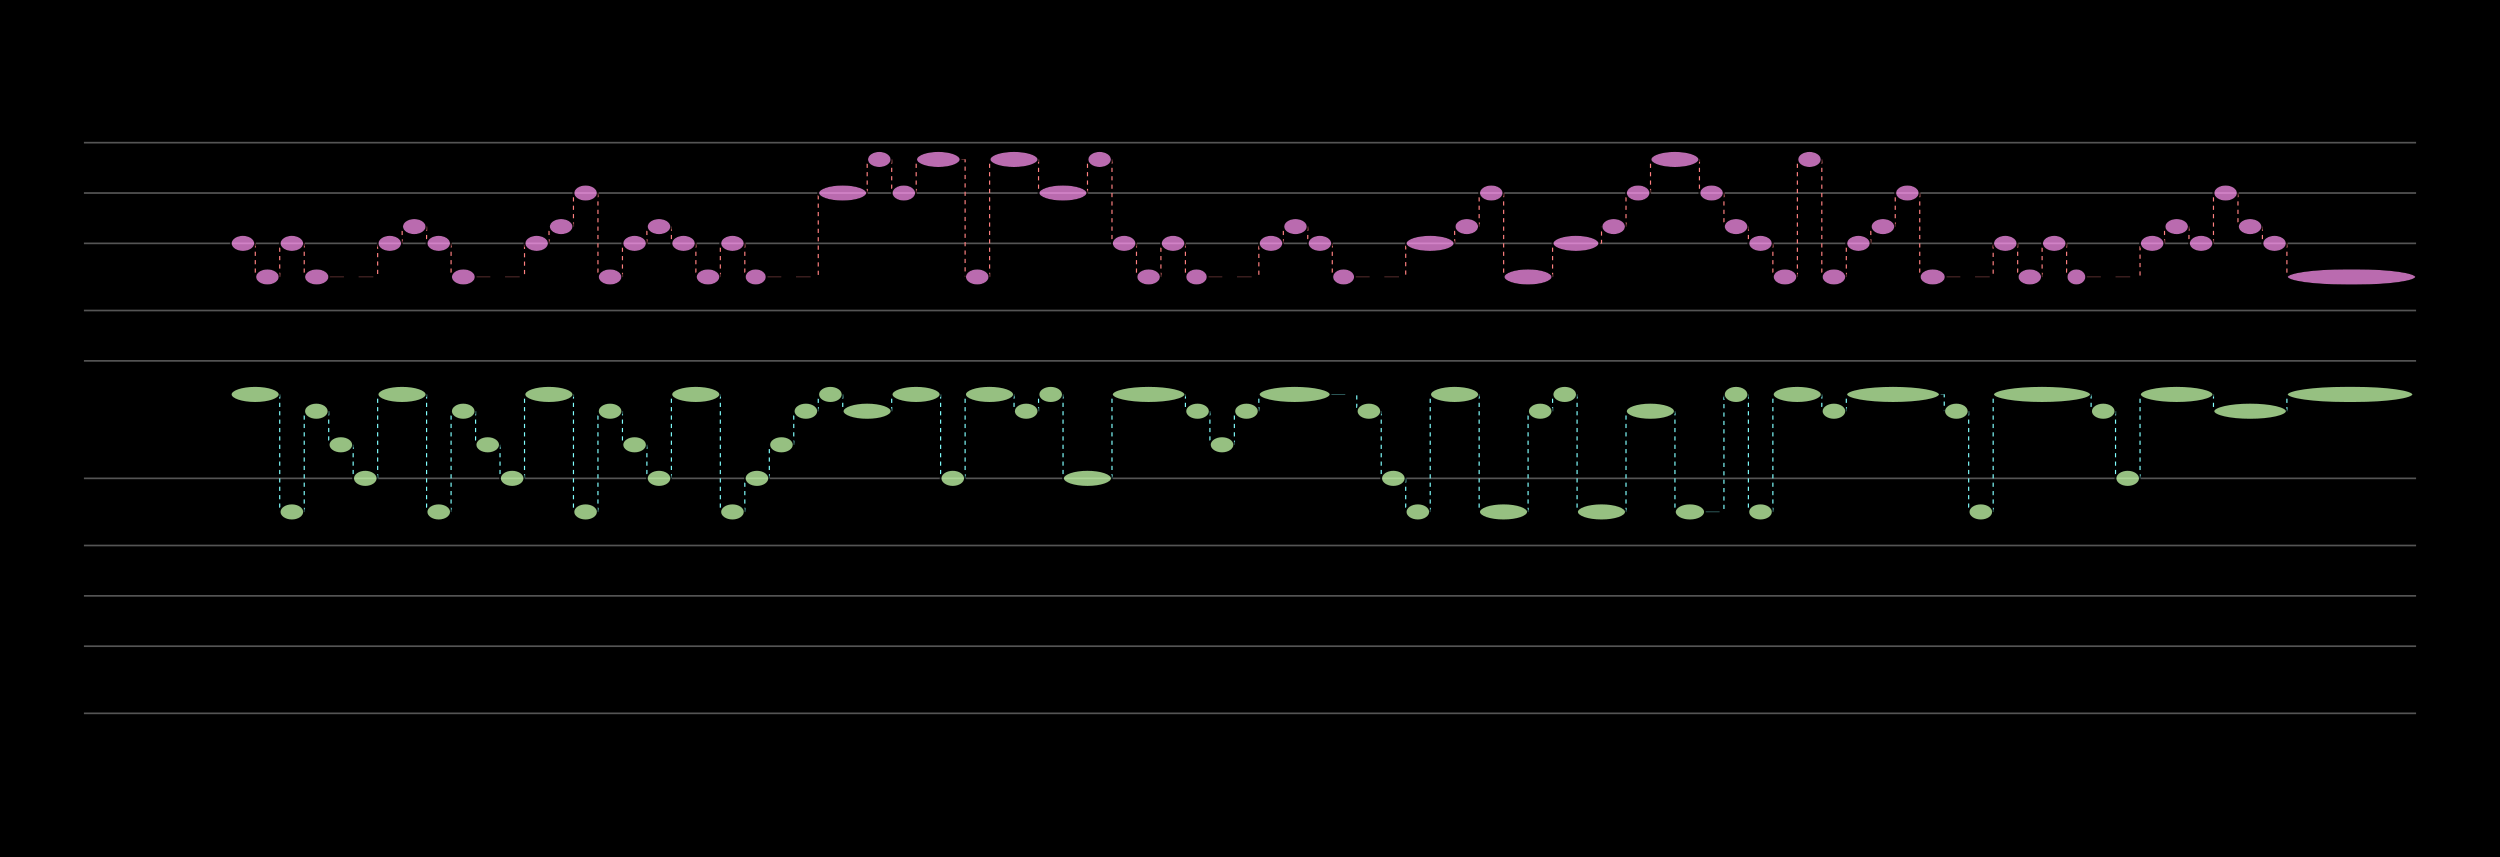
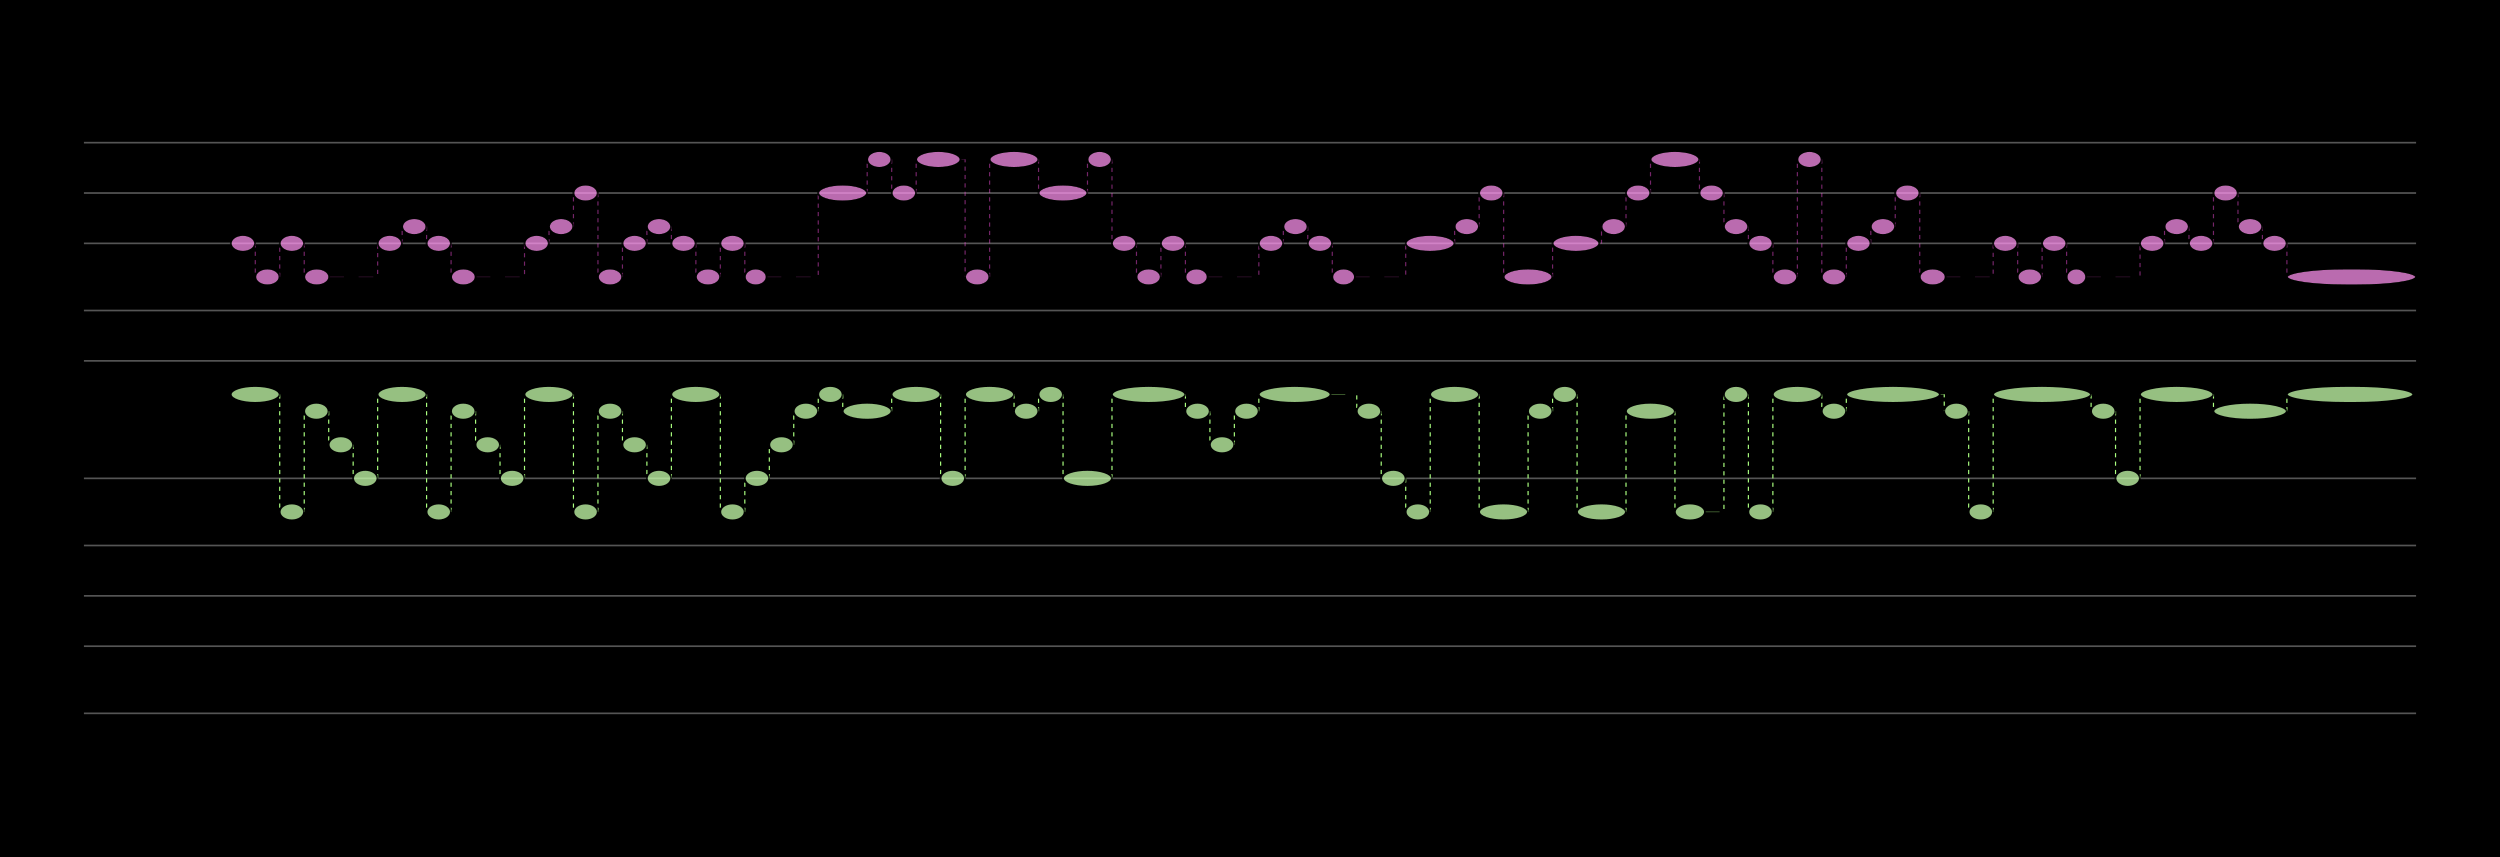
<svg xmlns="http://www.w3.org/2000/svg" version="1.1" viewPort="0 40 39.699 41" viewBox="-50 -50 1489.46 510" width="1489.46" height="510">
  <filter id="constantOpacity">
    <feComponentTransfer>
      <feFuncA type="table" tableValues="0 .5 .5" />
    </feComponentTransfer>
  </filter>
  <rect class="background" x="-500%" y="-500%" width="1000%" height="1000%" style="fill:black" />
  <g transform="scale(35, -10) translate(0, -81)">
    <g class="staff-lines" stroke-width="0.1" stroke="#555555">
      <path d="M0 64.5 L39.699 64.5" />
      <path d="M0 67.5 L39.699 67.5" />
      <path d="M0 71.5 L39.699 71.5" />
      <path d="M0 74.5 L39.699 74.5" />
      <path d="M0 77.5 L39.699 77.5" />
      <path d="M0 43.5 L39.699 43.5" />
      <path d="M0 47.5 L39.699 47.5" />
      <path d="M0 50.5 L39.699 50.5" />
      <path d="M0 53.5 L39.699 53.5" />
      <path d="M0 57.5 L39.699 57.5" />
    </g>
    <g style="stroke-width:1; stroke:black;">
-       <g class="note-lines track-2" fill="none" stroke="hsl(180, 100%, 75%)" stroke-dasharray="0.25" stroke-width="0.02">
+       <g class="note-lines track-2" fill="none" stroke="hsl(100, 100%, 75%)" stroke-dasharray="0.25" stroke-width="0.02">
        <path d=" M3.33 62.5 L3.333 62.5 L3.333 55.5" />
        <path d=" M3.747 55.5 L3.75 55.5 L3.75 61.5" />
        <path d=" M4.163 61.5 L4.167 61.5 L4.167 59.5" />
        <path d=" M4.58 59.5 L4.583 59.5 L4.583 57.5" />
        <path d=" M4.997 57.5 L5 57.5 L5 62.5" />
        <path d=" M5.83 62.5 L5.833 62.5 L5.833 55.5" />
        <path d=" M6.247 55.5 L6.25 55.5 L6.25 61.5" />
        <path d=" M6.663 61.5 L6.667 61.5 L6.667 59.5" />
        <path d=" M7.08 59.5 L7.083 59.5 L7.083 57.5" />
        <path d=" M7.497 57.5 L7.5 57.5 L7.5 62.5" />
        <path d=" M8.33 62.5 L8.333 62.5 L8.333 55.5" />
        <path d=" M8.747 55.5 L8.75 55.5 L8.75 61.5" />
        <path d=" M9.163 61.5 L9.167 61.5 L9.167 59.5" />
        <path d=" M9.58 59.5 L9.583 59.5 L9.583 57.5" />
        <path d=" M9.997 57.5 L10 57.5 L10 62.5" />
        <path d=" M10.83 62.5 L10.833 62.5 L10.833 55.5" />
        <path d=" M11.246 55.5 L11.25 55.5 L11.25 57.5" />
        <path d=" M11.663 57.5 L11.667 57.5 L11.667 59.5" />
        <path d=" M12.08 59.5 L12.083 59.5 L12.083 61.5" />
        <path d=" M12.496 61.5 L12.5 61.5 L12.5 62.5" />
        <path d=" M12.913 62.5 L12.917 62.5 L12.917 61.5" />
        <path d=" M13.746 61.5 L13.75 61.5 L13.75 62.5" />
        <path d=" M14.58 62.5 L14.583 62.5 L14.583 57.5" />
        <path d=" M14.996 57.5 L15 57.5 L15 62.5" />
        <path d=" M15.83 62.5 L15.833 62.5 L15.833 61.5" />
        <path d=" M16.247 61.5 L16.25 61.5 L16.25 62.5" />
        <path d=" M16.663 62.5 L16.667 62.5 L16.667 57.5" />
        <path d=" M17.497 57.5 L17.5 57.5 L17.5 62.5" />
        <path d=" M18.747 62.5 L18.75 62.5 L18.75 61.5" />
        <path d=" M19.163 61.5 L19.167 61.5 L19.167 59.5" />
        <path d=" M19.58 59.5 L19.583 59.5 L19.583 61.5" />
        <path d=" M19.997 61.5 L20 61.5 L20 62.5" />
        <path d=" M21.221 62.5 L21.667 62.5 L21.667 61.5" />
        <path d=" M22.08 61.5 L22.083 61.5 L22.083 57.5" />
        <path d=" M22.497 57.5 L22.5 57.5 L22.5 55.5" />
        <path d=" M22.913 55.5 L22.917 55.5 L22.917 62.5" />
        <path d=" M23.747 62.5 L23.75 62.5 L23.75 55.5" />
        <path d=" M24.58 55.5 L24.583 55.5 L24.583 61.5" />
        <path d=" M24.997 61.5 L25 61.5 L25 62.5" />
        <path d=" M25.413 62.5 L25.417 62.5 L25.417 55.5" />
        <path d=" M26.247 55.5 L26.25 55.5 L26.25 61.5" />
        <path d=" M27.08 61.5 L27.083 61.5 L27.083 55.5" />
        <path d=" M27.593 55.5 L27.917 55.5 L27.917 62.5" />
        <path d=" M28.33 62.5 L28.333 62.5 L28.333 55.5" />
        <path d=" M28.747 55.5 L28.75 55.5 L28.75 62.5" />
        <path d=" M29.58 62.5 L29.583 62.5 L29.583 61.5" />
        <path d=" M29.997 61.5 L30 61.5 L30 62.5" />
        <path d=" M31.591 62.5 L31.667 62.5 L31.667 61.5" />
        <path d=" M32.08 61.5 L32.083 61.5 L32.083 55.5" />
        <path d=" M32.496 55.5 L32.5 55.5 L32.5 62.5" />
        <path d=" M34.163 62.5 L34.167 62.5 L34.167 61.5" />
        <path d=" M34.58 61.5 L34.583 61.5 L34.583 57.5" />
        <path d=" M34.996 57.5 L35 57.5 L35 62.5" />
        <path d=" M36.246 62.5 L36.25 62.5 L36.25 61.5" />
        <path d=" M37.496 61.5 L37.5 61.5 L37.5 62.5" />
      </g>
-       <g class="note-lines track-1" fill="none" stroke="hsl(0, 100%, 75%)" stroke-dasharray="0.25" stroke-width="0.02">
+       <g class="note-lines track-1" fill="none" stroke="hsla(309, 100%, 66%, 0.46)" stroke-dasharray="0.25" stroke-width="0.02">
        <path d=" M2.913 71.5 L2.917 71.5 L2.917 69.5" />
        <path d=" M3.33 69.5 L3.333 69.5 L3.333 71.5" />
        <path d=" M3.747 71.5 L3.75 71.5 L3.75 69.5" />
        <path d=" M4.176 69.5 L5 69.5 L5 71.5" />
        <path d=" M5.413 71.5 L5.417 71.5 L5.417 72.5" />
        <path d=" M5.83 72.5 L5.833 72.5 L5.833 71.5" />
        <path d=" M6.247 71.5 L6.25 71.5 L6.25 69.5" />
        <path d=" M6.668 69.5 L7.5 69.5 L7.5 71.5" />
        <path d=" M7.913 71.5 L7.917 71.5 L7.917 72.5" />
        <path d=" M8.33 72.5 L8.333 72.5 L8.333 74.5" />
        <path d=" M8.747 74.5 L8.75 74.5 L8.75 69.5" />
        <path d=" M9.163 69.5 L9.167 69.5 L9.167 71.5" />
        <path d=" M9.58 71.5 L9.583 71.5 L9.583 72.5" />
        <path d=" M9.997 72.5 L10 72.5 L10 71.5" />
        <path d=" M10.413 71.5 L10.417 71.5 L10.417 69.5" />
        <path d=" M10.83 69.5 L10.833 69.5 L10.833 71.5" />
        <path d=" M11.246 71.5 L11.25 71.5 L11.25 69.5" />
        <path d=" M11.621 69.5 L12.5 69.5 L12.5 74.5" />
        <path d=" M13.33 74.5 L13.333 74.5 L13.333 76.5" />
        <path d=" M13.746 76.5 L13.75 76.5 L13.75 74.5" />
        <path d=" M14.163 74.5 L14.167 74.5 L14.167 76.5" />
        <path d=" M14.922 76.5 L15 76.5 L15 69.5" />
        <path d=" M15.413 69.5 L15.417 69.5 L15.417 76.5" />
        <path d=" M16.247 76.5 L16.25 76.5 L16.25 74.5" />
        <path d=" M17.08 74.5 L17.083 74.5 L17.083 76.5" />
        <path d=" M17.497 76.5 L17.5 76.5 L17.5 71.5" />
        <path d=" M17.913 71.5 L17.917 71.5 L17.917 69.5" />
        <path d=" M18.33 69.5 L18.333 69.5 L18.333 71.5" />
        <path d=" M18.747 71.5 L18.75 71.5 L18.75 69.5" />
        <path d=" M19.128 69.5 L20 69.5 L20 71.5" />
        <path d=" M20.413 71.5 L20.417 71.5 L20.417 72.5" />
        <path d=" M20.83 72.5 L20.833 72.5 L20.833 71.5" />
        <path d=" M21.247 71.5 L21.25 71.5 L21.25 69.5" />
        <path d=" M21.636 69.5 L22.5 69.5 L22.5 71.5" />
        <path d=" M23.33 71.5 L23.333 71.5 L23.333 72.5" />
        <path d=" M23.747 72.5 L23.75 72.5 L23.75 74.5" />
        <path d=" M24.163 74.5 L24.167 74.5 L24.167 69.5" />
        <path d=" M24.997 69.5 L25 69.5 L25 71.5" />
        <path d=" M25.795 71.5 L25.833 71.5 L25.833 72.5" />
        <path d=" M26.247 72.5 L26.25 72.5 L26.25 74.5" />
        <path d=" M26.663 74.5 L26.667 74.5 L26.667 76.5" />
        <path d=" M27.497 76.5 L27.5 76.5 L27.5 74.5" />
        <path d=" M27.913 74.5 L27.917 74.5 L27.917 72.5" />
        <path d=" M28.33 72.5 L28.333 72.5 L28.333 71.5" />
        <path d=" M28.747 71.5 L28.75 71.5 L28.75 69.5" />
        <path d=" M29.163 69.5 L29.167 69.5 L29.167 76.5" />
        <path d=" M29.58 76.5 L29.583 76.5 L29.583 69.5" />
        <path d=" M29.997 69.5 L30 69.5 L30 71.5" />
        <path d=" M30.413 71.5 L30.417 71.5 L30.417 72.5" />
        <path d=" M30.83 72.5 L30.833 72.5 L30.833 74.5" />
        <path d=" M31.247 74.5 L31.25 74.5 L31.25 69.5" />
        <path d=" M31.691 69.5 L32.5 69.5 L32.5 71.5" />
        <path d=" M32.913 71.5 L32.917 71.5 L32.917 69.5" />
        <path d=" M33.33 69.5 L33.333 69.5 L33.333 71.5" />
        <path d=" M33.746 71.5 L33.75 71.5 L33.75 69.5" />
        <path d=" M34.083 69.5 L35 69.5 L35 71.5" />
        <path d=" M35.413 71.5 L35.417 71.5 L35.417 72.5" />
        <path d=" M35.83 72.5 L35.833 72.5 L35.833 71.5" />
        <path d=" M36.246 71.5 L36.25 71.5 L36.25 74.5" />
        <path d=" M36.663 74.5 L36.667 74.5 L36.667 72.5" />
        <path d=" M37.08 72.5 L37.083 72.5 L37.083 71.5" />
        <path d=" M37.496 71.5 L37.5 71.5 L37.5 69.5" />
      </g>
      <g opacity="0.5" class="note-backdrops track-2" style="fill:white;">
        <rect vector-effect="non-scaling-stroke" class="note key-62 ont-2d500 offt-3d330 maxima" rx="1" ry="1" x="2.5" y="62" width="0.83" height="1" />
        <rect vector-effect="non-scaling-stroke" class="note key-55 ont-3d333 offt-3d747 minima" rx="1" ry="1" x="3.333" y="55" width="0.413" height="1" />
        <rect vector-effect="non-scaling-stroke" class="note key-61 ont-3d750 offt-4d163" rx="1" ry="1" x="3.75" y="61" width="0.413" height="1" />
        <rect vector-effect="non-scaling-stroke" class="note key-59 ont-4d167 offt-4d580" rx="1" ry="1" x="4.167" y="59" width="0.413" height="1" />
        <rect vector-effect="non-scaling-stroke" class="note key-57 ont-4d583 offt-4d997" rx="1" ry="1" x="4.583" y="57" width="0.413" height="1" />
        <rect vector-effect="non-scaling-stroke" class="note key-62 ont-5d000 offt-5d830 maxima" rx="1" ry="1" x="5" y="62" width="0.83" height="1" />
        <rect vector-effect="non-scaling-stroke" class="note key-55 ont-5d833 offt-6d247 minima" rx="1" ry="1" x="5.833" y="55" width="0.413" height="1" />
        <rect vector-effect="non-scaling-stroke" class="note key-61 ont-6d250 offt-6d663" rx="1" ry="1" x="6.25" y="61" width="0.413" height="1" />
        <rect vector-effect="non-scaling-stroke" class="note key-59 ont-6d667 offt-7d080" rx="1" ry="1" x="6.667" y="59" width="0.413" height="1" />
        <rect vector-effect="non-scaling-stroke" class="note key-57 ont-7d083 offt-7d497" rx="1" ry="1" x="7.083" y="57" width="0.413" height="1" />
        <rect vector-effect="non-scaling-stroke" class="note key-62 ont-7d500 offt-8d330 maxima" rx="1" ry="1" x="7.5" y="62" width="0.83" height="1" />
        <rect vector-effect="non-scaling-stroke" class="note key-55 ont-8d333 offt-8d747 minima" rx="1" ry="1" x="8.333" y="55" width="0.413" height="1" />
        <rect vector-effect="non-scaling-stroke" class="note key-61 ont-8d750 offt-9d163" rx="1" ry="1" x="8.75" y="61" width="0.413" height="1" />
        <rect vector-effect="non-scaling-stroke" class="note key-59 ont-9d167 offt-9d580" rx="1" ry="1" x="9.167" y="59" width="0.413" height="1" />
        <rect vector-effect="non-scaling-stroke" class="note key-57 ont-9d583 offt-9d997" rx="1" ry="1" x="9.583" y="57" width="0.413" height="1" />
        <rect vector-effect="non-scaling-stroke" class="note key-62 ont-10d000 offt-10d830 maxima" rx="1" ry="1" x="10" y="62" width="0.83" height="1" />
        <rect vector-effect="non-scaling-stroke" class="note key-55 ont-10d833 offt-11d247 minima" rx="1" ry="1" x="10.833" y="55" width="0.413" height="1" />
        <rect vector-effect="non-scaling-stroke" class="note key-57 ont-11d250 offt-11d663" rx="1" ry="1" x="11.25" y="57" width="0.413" height="1" />
        <rect vector-effect="non-scaling-stroke" class="note key-59 ont-11d667 offt-12d080" rx="1" ry="1" x="11.667" y="59" width="0.413" height="1" />
        <rect vector-effect="non-scaling-stroke" class="note key-61 ont-12d083 offt-12d497" rx="1" ry="1" x="12.083" y="61" width="0.413" height="1" />
        <rect vector-effect="non-scaling-stroke" class="note key-62 ont-12d500 offt-12d913 maxima" rx="1" ry="1" x="12.5" y="62" width="0.413" height="1" />
        <rect vector-effect="non-scaling-stroke" class="note key-61 ont-12d917 offt-13d747" rx="1" ry="1" x="12.917" y="61" width="0.83" height="1" />
        <rect vector-effect="non-scaling-stroke" class="note key-62 ont-13d750 offt-14d580 maxima" rx="1" ry="1" x="13.75" y="62" width="0.83" height="1" />
        <rect vector-effect="non-scaling-stroke" class="note key-57 ont-14d583 offt-14d997" rx="1" ry="1" x="14.583" y="57" width="0.413" height="1" />
        <rect vector-effect="non-scaling-stroke" class="note key-62 ont-15d000 offt-15d830 maxima" rx="1" ry="1" x="15" y="62" width="0.83" height="1" />
        <rect vector-effect="non-scaling-stroke" class="note key-61 ont-15d833 offt-16d247" rx="1" ry="1" x="15.833" y="61" width="0.413" height="1" />
        <rect vector-effect="non-scaling-stroke" class="note key-62 ont-16d250 offt-16d663 maxima" rx="1" ry="1" x="16.25" y="62" width="0.413" height="1" />
        <rect vector-effect="non-scaling-stroke" class="note key-57 ont-16d667 offt-17d496" rx="1" ry="1" x="16.667" y="57" width="0.83" height="1" />
        <rect vector-effect="non-scaling-stroke" class="note key-62 ont-17d500 offt-18d746 maxima" rx="1" ry="1" x="17.5" y="62" width="1.247" height="1" />
        <rect vector-effect="non-scaling-stroke" class="note key-61 ont-18d750 offt-19d163" rx="1" ry="1" x="18.75" y="61" width="0.413" height="1" />
        <rect vector-effect="non-scaling-stroke" class="note key-59 ont-19d167 offt-19d580" rx="1" ry="1" x="19.167" y="59" width="0.413" height="1" />
        <rect vector-effect="non-scaling-stroke" class="note key-61 ont-19d583 offt-19d996" rx="1" ry="1" x="19.583" y="61" width="0.413" height="1" />
        <rect vector-effect="non-scaling-stroke" class="note key-62 ont-20d000 offt-21d220 maxima" rx="1" ry="1" x="20" y="62" width="1.22" height="1" />
        <rect vector-effect="non-scaling-stroke" class="note key-61 ont-21d667 offt-22d080" rx="1" ry="1" x="21.667" y="61" width="0.413" height="1" />
        <rect vector-effect="non-scaling-stroke" class="note key-57 ont-22d083 offt-22d496" rx="1" ry="1" x="22.083" y="57" width="0.413" height="1" />
        <rect vector-effect="non-scaling-stroke" class="note key-55 ont-22d500 offt-22d913 minima" rx="1" ry="1" x="22.5" y="55" width="0.413" height="1" />
        <rect vector-effect="non-scaling-stroke" class="note key-62 ont-22d917 offt-23d746 maxima" rx="1" ry="1" x="22.917" y="62" width="0.83" height="1" />
        <rect vector-effect="non-scaling-stroke" class="note key-55 ont-23d750 offt-24d580 minima" rx="1" ry="1" x="23.75" y="55" width="0.83" height="1" />
        <rect vector-effect="non-scaling-stroke" class="note key-61 ont-24d583 offt-24d996" rx="1" ry="1" x="24.583" y="61" width="0.413" height="1" />
        <rect vector-effect="non-scaling-stroke" class="note key-62 ont-25d000 offt-25d413 maxima" rx="1" ry="1" x="25" y="62" width="0.413" height="1" />
        <rect vector-effect="non-scaling-stroke" class="note key-55 ont-25d417 offt-26d246 minima" rx="1" ry="1" x="25.417" y="55" width="0.83" height="1" />
        <rect vector-effect="non-scaling-stroke" class="note key-61 ont-26d250 offt-27d080" rx="1" ry="1" x="26.25" y="61" width="0.83" height="1" />
        <rect vector-effect="non-scaling-stroke" class="note key-55 ont-27d083 offt-27d593 minima" rx="1" ry="1" x="27.083" y="55" width="0.51" height="1" />
        <rect vector-effect="non-scaling-stroke" class="note key-62 ont-27d917 offt-28d330 maxima" rx="1" ry="1" x="27.917" y="62" width="0.413" height="1" />
        <rect vector-effect="non-scaling-stroke" class="note key-55 ont-28d333 offt-28d746 minima" rx="1" ry="1" x="28.333" y="55" width="0.413" height="1" />
        <rect vector-effect="non-scaling-stroke" class="note key-62 ont-28d750 offt-29d580 maxima" rx="1" ry="1" x="28.75" y="62" width="0.83" height="1" />
        <rect vector-effect="non-scaling-stroke" class="note key-61 ont-29d583 offt-29d996" rx="1" ry="1" x="29.583" y="61" width="0.413" height="1" />
        <rect vector-effect="non-scaling-stroke" class="note key-62 ont-30d000 offt-31d591 maxima" rx="1" ry="1" x="30" y="62" width="1.591" height="1" />
        <rect vector-effect="non-scaling-stroke" class="note key-61 ont-31d667 offt-32d080" rx="1" ry="1" x="31.667" y="61" width="0.413" height="1" />
        <rect vector-effect="non-scaling-stroke" class="note key-55 ont-32d083 offt-32d496 minima" rx="1" ry="1" x="32.083" y="55" width="0.413" height="1" />
        <rect vector-effect="non-scaling-stroke" class="note key-62 ont-32d500 offt-34d163 maxima" rx="1" ry="1" x="32.5" y="62" width="1.663" height="1" />
        <rect vector-effect="non-scaling-stroke" class="note key-61 ont-34d167 offt-34d580" rx="1" ry="1" x="34.167" y="61" width="0.413" height="1" />
        <rect vector-effect="non-scaling-stroke" class="note key-57 ont-34d583 offt-34d996" rx="1" ry="1" x="34.583" y="57" width="0.413" height="1" />
        <rect vector-effect="non-scaling-stroke" class="note key-62 ont-35d000 offt-36d246 maxima" rx="1" ry="1" x="35" y="62" width="1.247" height="1" />
        <rect vector-effect="non-scaling-stroke" class="note key-61 ont-36d250 offt-37d496" rx="1" ry="1" x="36.25" y="61" width="1.247" height="1" />
        <rect vector-effect="non-scaling-stroke" class="note key-62 ont-37d500 offt-39d650 maxima" rx="1" ry="1" x="37.5" y="62" width="2.15" height="1" />
      </g>
      <g opacity="0.5" class="note-backdrops track-1" style="fill:white;">
        <rect vector-effect="non-scaling-stroke" class="note key-71 ont-2d500 offt-2d913" rx="1" ry="1" x="2.5" y="71" width="0.413" height="1" />
        <rect vector-effect="non-scaling-stroke" class="note key-69 ont-2d917 offt-3d330 minima" rx="1" ry="1" x="2.917" y="69" width="0.413" height="1" />
        <rect vector-effect="non-scaling-stroke" class="note key-71 ont-3d333 offt-3d747" rx="1" ry="1" x="3.333" y="71" width="0.413" height="1" />
        <rect vector-effect="non-scaling-stroke" class="note key-69 ont-3d750 offt-4d176 minima" rx="1" ry="1" x="3.75" y="69" width="0.426" height="1" />
        <rect vector-effect="non-scaling-stroke" class="note key-71 ont-5d000 offt-5d413" rx="1" ry="1" x="5" y="71" width="0.413" height="1" />
        <rect vector-effect="non-scaling-stroke" class="note key-72 ont-5d417 offt-5d830" rx="1" ry="1" x="5.417" y="72" width="0.413" height="1" />
        <rect vector-effect="non-scaling-stroke" class="note key-71 ont-5d833 offt-6d247" rx="1" ry="1" x="5.833" y="71" width="0.413" height="1" />
        <rect vector-effect="non-scaling-stroke" class="note key-69 ont-6d250 offt-6d668 minima" rx="1" ry="1" x="6.25" y="69" width="0.418" height="1" />
        <rect vector-effect="non-scaling-stroke" class="note key-71 ont-7d500 offt-7d913" rx="1" ry="1" x="7.5" y="71" width="0.413" height="1" />
        <rect vector-effect="non-scaling-stroke" class="note key-72 ont-7d917 offt-8d330" rx="1" ry="1" x="7.917" y="72" width="0.413" height="1" />
        <rect vector-effect="non-scaling-stroke" class="note key-74 ont-8d333 offt-8d747" rx="1" ry="1" x="8.333" y="74" width="0.413" height="1" />
        <rect vector-effect="non-scaling-stroke" class="note key-69 ont-8d750 offt-9d163 minima" rx="1" ry="1" x="8.75" y="69" width="0.413" height="1" />
        <rect vector-effect="non-scaling-stroke" class="note key-71 ont-9d167 offt-9d580" rx="1" ry="1" x="9.167" y="71" width="0.413" height="1" />
        <rect vector-effect="non-scaling-stroke" class="note key-72 ont-9d583 offt-9d997" rx="1" ry="1" x="9.583" y="72" width="0.413" height="1" />
        <rect vector-effect="non-scaling-stroke" class="note key-71 ont-10d000 offt-10d413" rx="1" ry="1" x="10" y="71" width="0.413" height="1" />
        <rect vector-effect="non-scaling-stroke" class="note key-69 ont-10d417 offt-10d830 minima" rx="1" ry="1" x="10.417" y="69" width="0.413" height="1" />
        <rect vector-effect="non-scaling-stroke" class="note key-71 ont-10d833 offt-11d247" rx="1" ry="1" x="10.833" y="71" width="0.413" height="1" />
        <rect vector-effect="non-scaling-stroke" class="note key-69 ont-11d250 offt-11d621 minima" rx="1" ry="1" x="11.25" y="69" width="0.371" height="1" />
        <rect vector-effect="non-scaling-stroke" class="note key-74 ont-12d500 offt-13d330" rx="1" ry="1" x="12.5" y="74" width="0.83" height="1" />
        <rect vector-effect="non-scaling-stroke" class="note key-76 ont-13d333 offt-13d747 maxima" rx="1" ry="1" x="13.333" y="76" width="0.413" height="1" />
        <rect vector-effect="non-scaling-stroke" class="note key-74 ont-13d750 offt-14d163" rx="1" ry="1" x="13.75" y="74" width="0.413" height="1" />
        <rect vector-effect="non-scaling-stroke" class="note key-76 ont-14d167 offt-14d922 maxima" rx="1" ry="1" x="14.167" y="76" width="0.755" height="1" />
        <rect vector-effect="non-scaling-stroke" class="note key-69 ont-15d000 offt-15d413 minima" rx="1" ry="1" x="15" y="69" width="0.413" height="1" />
        <rect vector-effect="non-scaling-stroke" class="note key-76 ont-15d417 offt-16d247 maxima" rx="1" ry="1" x="15.417" y="76" width="0.83" height="1" />
        <rect vector-effect="non-scaling-stroke" class="note key-74 ont-16d250 offt-17d080" rx="1" ry="1" x="16.25" y="74" width="0.83" height="1" />
        <rect vector-effect="non-scaling-stroke" class="note key-76 ont-17d083 offt-17d496 maxima" rx="1" ry="1" x="17.083" y="76" width="0.413" height="1" />
        <rect vector-effect="non-scaling-stroke" class="note key-71 ont-17d500 offt-17d913" rx="1" ry="1" x="17.5" y="71" width="0.413" height="1" />
        <rect vector-effect="non-scaling-stroke" class="note key-69 ont-17d917 offt-18d330 minima" rx="1" ry="1" x="17.917" y="69" width="0.413" height="1" />
        <rect vector-effect="non-scaling-stroke" class="note key-71 ont-18d333 offt-18d746" rx="1" ry="1" x="18.333" y="71" width="0.413" height="1" />
        <rect vector-effect="non-scaling-stroke" class="note key-69 ont-18d750 offt-19d128 minima" rx="1" ry="1" x="18.75" y="69" width="0.378" height="1" />
        <rect vector-effect="non-scaling-stroke" class="note key-71 ont-20d000 offt-20d413" rx="1" ry="1" x="20" y="71" width="0.413" height="1" />
        <rect vector-effect="non-scaling-stroke" class="note key-72 ont-20d417 offt-20d830" rx="1" ry="1" x="20.417" y="72" width="0.413" height="1" />
        <rect vector-effect="non-scaling-stroke" class="note key-71 ont-20d833 offt-21d246" rx="1" ry="1" x="20.833" y="71" width="0.413" height="1" />
        <rect vector-effect="non-scaling-stroke" class="note key-69 ont-21d250 offt-21d636 minima" rx="1" ry="1" x="21.25" y="69" width="0.386" height="1" />
        <rect vector-effect="non-scaling-stroke" class="note key-71 ont-22d500 offt-23d330" rx="1" ry="1" x="22.5" y="71" width="0.83" height="1" />
        <rect vector-effect="non-scaling-stroke" class="note key-72 ont-23d333 offt-23d746" rx="1" ry="1" x="23.333" y="72" width="0.413" height="1" />
        <rect vector-effect="non-scaling-stroke" class="note key-74 ont-23d750 offt-24d163" rx="1" ry="1" x="23.75" y="74" width="0.413" height="1" />
        <rect vector-effect="non-scaling-stroke" class="note key-69 ont-24d167 offt-24d996 minima" rx="1" ry="1" x="24.167" y="69" width="0.83" height="1" />
        <rect vector-effect="non-scaling-stroke" class="note key-71 ont-25d000 offt-25d795" rx="1" ry="1" x="25" y="71" width="0.795" height="1" />
        <rect vector-effect="non-scaling-stroke" class="note key-72 ont-25d833 offt-26d246" rx="1" ry="1" x="25.833" y="72" width="0.413" height="1" />
        <rect vector-effect="non-scaling-stroke" class="note key-74 ont-26d250 offt-26d663" rx="1" ry="1" x="26.25" y="74" width="0.413" height="1" />
        <rect vector-effect="non-scaling-stroke" class="note key-76 ont-26d667 offt-27d496 maxima" rx="1" ry="1" x="26.667" y="76" width="0.83" height="1" />
        <rect vector-effect="non-scaling-stroke" class="note key-74 ont-27d500 offt-27d913" rx="1" ry="1" x="27.5" y="74" width="0.413" height="1" />
        <rect vector-effect="non-scaling-stroke" class="note key-72 ont-27d917 offt-28d330" rx="1" ry="1" x="27.917" y="72" width="0.413" height="1" />
        <rect vector-effect="non-scaling-stroke" class="note key-71 ont-28d333 offt-28d746" rx="1" ry="1" x="28.333" y="71" width="0.413" height="1" />
        <rect vector-effect="non-scaling-stroke" class="note key-69 ont-28d750 offt-29d163 minima" rx="1" ry="1" x="28.75" y="69" width="0.413" height="1" />
        <rect vector-effect="non-scaling-stroke" class="note key-76 ont-29d167 offt-29d580 maxima" rx="1" ry="1" x="29.167" y="76" width="0.413" height="1" />
        <rect vector-effect="non-scaling-stroke" class="note key-69 ont-29d583 offt-29d996 minima" rx="1" ry="1" x="29.583" y="69" width="0.413" height="1" />
        <rect vector-effect="non-scaling-stroke" class="note key-71 ont-30d000 offt-30d413" rx="1" ry="1" x="30" y="71" width="0.413" height="1" />
        <rect vector-effect="non-scaling-stroke" class="note key-72 ont-30d417 offt-30d830" rx="1" ry="1" x="30.417" y="72" width="0.413" height="1" />
        <rect vector-effect="non-scaling-stroke" class="note key-74 ont-30d833 offt-31d246" rx="1" ry="1" x="30.833" y="74" width="0.413" height="1" />
        <rect vector-effect="non-scaling-stroke" class="note key-69 ont-31d250 offt-31d691 minima" rx="1" ry="1" x="31.25" y="69" width="0.441" height="1" />
        <rect vector-effect="non-scaling-stroke" class="note key-71 ont-32d500 offt-32d913" rx="1" ry="1" x="32.5" y="71" width="0.413" height="1" />
        <rect vector-effect="non-scaling-stroke" class="note key-69 ont-32d917 offt-33d330 minima" rx="1" ry="1" x="32.917" y="69" width="0.413" height="1" />
        <rect vector-effect="non-scaling-stroke" class="note key-71 ont-33d333 offt-33d746" rx="1" ry="1" x="33.333" y="71" width="0.413" height="1" />
        <rect vector-effect="non-scaling-stroke" class="note key-69 ont-33d750 offt-34d083 minima" rx="1" ry="1" x="33.75" y="69" width="0.333" height="1" />
        <rect vector-effect="non-scaling-stroke" class="note key-71 ont-35d000 offt-35d413" rx="1" ry="1" x="35" y="71" width="0.413" height="1" />
        <rect vector-effect="non-scaling-stroke" class="note key-72 ont-35d417 offt-35d830" rx="1" ry="1" x="35.417" y="72" width="0.413" height="1" />
        <rect vector-effect="non-scaling-stroke" class="note key-71 ont-35d833 offt-36d246" rx="1" ry="1" x="35.833" y="71" width="0.413" height="1" />
        <rect vector-effect="non-scaling-stroke" class="note key-74 ont-36d250 offt-36d663" rx="1" ry="1" x="36.25" y="74" width="0.413" height="1" />
        <rect vector-effect="non-scaling-stroke" class="note key-72 ont-36d667 offt-37d080" rx="1" ry="1" x="36.667" y="72" width="0.413" height="1" />
        <rect vector-effect="non-scaling-stroke" class="note key-71 ont-37d083 offt-37d496" rx="1" ry="1" x="37.083" y="71" width="0.413" height="1" />
        <rect vector-effect="non-scaling-stroke" class="note key-69 ont-37d500 offt-39d699 minima" rx="1" ry="1" x="37.5" y="69" width="2.199" height="1" />
      </g>
      <g class="track-2" filter="url(#constantOpacity)" style="opacity:1; fill:hsl(100, 100%, 75%);">
        <rect vector-effect="non-scaling-stroke" class="note key-62 ont-2d500 offt-3d330 maxima" rx="1" ry="1" x="2.5" y="62" width="0.83" height="1" />
        <rect vector-effect="non-scaling-stroke" class="note key-55 ont-3d333 offt-3d747 minima" rx="1" ry="1" x="3.333" y="55" width="0.413" height="1" />
        <rect vector-effect="non-scaling-stroke" class="note key-61 ont-3d750 offt-4d163" rx="1" ry="1" x="3.75" y="61" width="0.413" height="1" />
        <rect vector-effect="non-scaling-stroke" class="note key-59 ont-4d167 offt-4d580" rx="1" ry="1" x="4.167" y="59" width="0.413" height="1" />
        <rect vector-effect="non-scaling-stroke" class="note key-57 ont-4d583 offt-4d997" rx="1" ry="1" x="4.583" y="57" width="0.413" height="1" />
        <rect vector-effect="non-scaling-stroke" class="note key-62 ont-5d000 offt-5d830 maxima" rx="1" ry="1" x="5" y="62" width="0.83" height="1" />
        <rect vector-effect="non-scaling-stroke" class="note key-55 ont-5d833 offt-6d247 minima" rx="1" ry="1" x="5.833" y="55" width="0.413" height="1" />
        <rect vector-effect="non-scaling-stroke" class="note key-61 ont-6d250 offt-6d663" rx="1" ry="1" x="6.25" y="61" width="0.413" height="1" />
        <rect vector-effect="non-scaling-stroke" class="note key-59 ont-6d667 offt-7d080" rx="1" ry="1" x="6.667" y="59" width="0.413" height="1" />
        <rect vector-effect="non-scaling-stroke" class="note key-57 ont-7d083 offt-7d497" rx="1" ry="1" x="7.083" y="57" width="0.413" height="1" />
        <rect vector-effect="non-scaling-stroke" class="note key-62 ont-7d500 offt-8d330 maxima" rx="1" ry="1" x="7.5" y="62" width="0.83" height="1" />
        <rect vector-effect="non-scaling-stroke" class="note key-55 ont-8d333 offt-8d747 minima" rx="1" ry="1" x="8.333" y="55" width="0.413" height="1" />
        <rect vector-effect="non-scaling-stroke" class="note key-61 ont-8d750 offt-9d163" rx="1" ry="1" x="8.75" y="61" width="0.413" height="1" />
        <rect vector-effect="non-scaling-stroke" class="note key-59 ont-9d167 offt-9d580" rx="1" ry="1" x="9.167" y="59" width="0.413" height="1" />
        <rect vector-effect="non-scaling-stroke" class="note key-57 ont-9d583 offt-9d997" rx="1" ry="1" x="9.583" y="57" width="0.413" height="1" />
        <rect vector-effect="non-scaling-stroke" class="note key-62 ont-10d000 offt-10d830 maxima" rx="1" ry="1" x="10" y="62" width="0.83" height="1" />
        <rect vector-effect="non-scaling-stroke" class="note key-55 ont-10d833 offt-11d247 minima" rx="1" ry="1" x="10.833" y="55" width="0.413" height="1" />
        <rect vector-effect="non-scaling-stroke" class="note key-57 ont-11d250 offt-11d663" rx="1" ry="1" x="11.25" y="57" width="0.413" height="1" />
        <rect vector-effect="non-scaling-stroke" class="note key-59 ont-11d667 offt-12d080" rx="1" ry="1" x="11.667" y="59" width="0.413" height="1" />
        <rect vector-effect="non-scaling-stroke" class="note key-61 ont-12d083 offt-12d497" rx="1" ry="1" x="12.083" y="61" width="0.413" height="1" />
        <rect vector-effect="non-scaling-stroke" class="note key-62 ont-12d500 offt-12d913 maxima" rx="1" ry="1" x="12.5" y="62" width="0.413" height="1" />
        <rect vector-effect="non-scaling-stroke" class="note key-61 ont-12d917 offt-13d747" rx="1" ry="1" x="12.917" y="61" width="0.83" height="1" />
        <rect vector-effect="non-scaling-stroke" class="note key-62 ont-13d750 offt-14d580 maxima" rx="1" ry="1" x="13.75" y="62" width="0.83" height="1" />
        <rect vector-effect="non-scaling-stroke" class="note key-57 ont-14d583 offt-14d997" rx="1" ry="1" x="14.583" y="57" width="0.413" height="1" />
        <rect vector-effect="non-scaling-stroke" class="note key-62 ont-15d000 offt-15d830 maxima" rx="1" ry="1" x="15" y="62" width="0.83" height="1" />
        <rect vector-effect="non-scaling-stroke" class="note key-61 ont-15d833 offt-16d247" rx="1" ry="1" x="15.833" y="61" width="0.413" height="1" />
        <rect vector-effect="non-scaling-stroke" class="note key-62 ont-16d250 offt-16d663 maxima" rx="1" ry="1" x="16.25" y="62" width="0.413" height="1" />
        <rect vector-effect="non-scaling-stroke" class="note key-57 ont-16d667 offt-17d496" rx="1" ry="1" x="16.667" y="57" width="0.83" height="1" />
        <rect vector-effect="non-scaling-stroke" class="note key-62 ont-17d500 offt-18d746 maxima" rx="1" ry="1" x="17.5" y="62" width="1.247" height="1" />
        <rect vector-effect="non-scaling-stroke" class="note key-61 ont-18d750 offt-19d163" rx="1" ry="1" x="18.75" y="61" width="0.413" height="1" />
        <rect vector-effect="non-scaling-stroke" class="note key-59 ont-19d167 offt-19d580" rx="1" ry="1" x="19.167" y="59" width="0.413" height="1" />
        <rect vector-effect="non-scaling-stroke" class="note key-61 ont-19d583 offt-19d996" rx="1" ry="1" x="19.583" y="61" width="0.413" height="1" />
        <rect vector-effect="non-scaling-stroke" class="note key-62 ont-20d000 offt-21d220 maxima" rx="1" ry="1" x="20" y="62" width="1.22" height="1" />
        <rect vector-effect="non-scaling-stroke" class="note key-61 ont-21d667 offt-22d080" rx="1" ry="1" x="21.667" y="61" width="0.413" height="1" />
        <rect vector-effect="non-scaling-stroke" class="note key-57 ont-22d083 offt-22d496" rx="1" ry="1" x="22.083" y="57" width="0.413" height="1" />
        <rect vector-effect="non-scaling-stroke" class="note key-55 ont-22d500 offt-22d913 minima" rx="1" ry="1" x="22.5" y="55" width="0.413" height="1" />
        <rect vector-effect="non-scaling-stroke" class="note key-62 ont-22d917 offt-23d746 maxima" rx="1" ry="1" x="22.917" y="62" width="0.83" height="1" />
        <rect vector-effect="non-scaling-stroke" class="note key-55 ont-23d750 offt-24d580 minima" rx="1" ry="1" x="23.75" y="55" width="0.83" height="1" />
        <rect vector-effect="non-scaling-stroke" class="note key-61 ont-24d583 offt-24d996" rx="1" ry="1" x="24.583" y="61" width="0.413" height="1" />
        <rect vector-effect="non-scaling-stroke" class="note key-62 ont-25d000 offt-25d413 maxima" rx="1" ry="1" x="25" y="62" width="0.413" height="1" />
        <rect vector-effect="non-scaling-stroke" class="note key-55 ont-25d417 offt-26d246 minima" rx="1" ry="1" x="25.417" y="55" width="0.83" height="1" />
        <rect vector-effect="non-scaling-stroke" class="note key-61 ont-26d250 offt-27d080" rx="1" ry="1" x="26.25" y="61" width="0.83" height="1" />
        <rect vector-effect="non-scaling-stroke" class="note key-55 ont-27d083 offt-27d593 minima" rx="1" ry="1" x="27.083" y="55" width="0.51" height="1" />
        <rect vector-effect="non-scaling-stroke" class="note key-62 ont-27d917 offt-28d330 maxima" rx="1" ry="1" x="27.917" y="62" width="0.413" height="1" />
        <rect vector-effect="non-scaling-stroke" class="note key-55 ont-28d333 offt-28d746 minima" rx="1" ry="1" x="28.333" y="55" width="0.413" height="1" />
        <rect vector-effect="non-scaling-stroke" class="note key-62 ont-28d750 offt-29d580 maxima" rx="1" ry="1" x="28.75" y="62" width="0.83" height="1" />
        <rect vector-effect="non-scaling-stroke" class="note key-61 ont-29d583 offt-29d996" rx="1" ry="1" x="29.583" y="61" width="0.413" height="1" />
        <rect vector-effect="non-scaling-stroke" class="note key-62 ont-30d000 offt-31d591 maxima" rx="1" ry="1" x="30" y="62" width="1.591" height="1" />
        <rect vector-effect="non-scaling-stroke" class="note key-61 ont-31d667 offt-32d080" rx="1" ry="1" x="31.667" y="61" width="0.413" height="1" />
        <rect vector-effect="non-scaling-stroke" class="note key-55 ont-32d083 offt-32d496 minima" rx="1" ry="1" x="32.083" y="55" width="0.413" height="1" />
        <rect vector-effect="non-scaling-stroke" class="note key-62 ont-32d500 offt-34d163 maxima" rx="1" ry="1" x="32.5" y="62" width="1.663" height="1" />
        <rect vector-effect="non-scaling-stroke" class="note key-61 ont-34d167 offt-34d580" rx="1" ry="1" x="34.167" y="61" width="0.413" height="1" />
        <rect vector-effect="non-scaling-stroke" class="note key-57 ont-34d583 offt-34d996" rx="1" ry="1" x="34.583" y="57" width="0.413" height="1" />
        <rect vector-effect="non-scaling-stroke" class="note key-62 ont-35d000 offt-36d246 maxima" rx="1" ry="1" x="35" y="62" width="1.247" height="1" />
        <rect vector-effect="non-scaling-stroke" class="note key-61 ont-36d250 offt-37d496" rx="1" ry="1" x="36.25" y="61" width="1.247" height="1" />
        <rect vector-effect="non-scaling-stroke" class="note key-62 ont-37d500 offt-39d650 maxima" rx="1" ry="1" x="37.5" y="62" width="2.15" height="1" />
      </g>
      <g class="track-1" filter="url(#constantOpacity)" style="opacity:1; fill:hsla(309, 100%, 66%, 0.46);">
        <rect vector-effect="non-scaling-stroke" class="note key-71 ont-2d500 offt-2d913" rx="1" ry="1" x="2.5" y="71" width="0.413" height="1" />
        <rect vector-effect="non-scaling-stroke" class="note key-69 ont-2d917 offt-3d330 minima" rx="1" ry="1" x="2.917" y="69" width="0.413" height="1" />
        <rect vector-effect="non-scaling-stroke" class="note key-71 ont-3d333 offt-3d747" rx="1" ry="1" x="3.333" y="71" width="0.413" height="1" />
        <rect vector-effect="non-scaling-stroke" class="note key-69 ont-3d750 offt-4d176 minima" rx="1" ry="1" x="3.75" y="69" width="0.426" height="1" />
        <rect vector-effect="non-scaling-stroke" class="note key-71 ont-5d000 offt-5d413" rx="1" ry="1" x="5" y="71" width="0.413" height="1" />
        <rect vector-effect="non-scaling-stroke" class="note key-72 ont-5d417 offt-5d830" rx="1" ry="1" x="5.417" y="72" width="0.413" height="1" />
        <rect vector-effect="non-scaling-stroke" class="note key-71 ont-5d833 offt-6d247" rx="1" ry="1" x="5.833" y="71" width="0.413" height="1" />
        <rect vector-effect="non-scaling-stroke" class="note key-69 ont-6d250 offt-6d668 minima" rx="1" ry="1" x="6.25" y="69" width="0.418" height="1" />
        <rect vector-effect="non-scaling-stroke" class="note key-71 ont-7d500 offt-7d913" rx="1" ry="1" x="7.5" y="71" width="0.413" height="1" />
        <rect vector-effect="non-scaling-stroke" class="note key-72 ont-7d917 offt-8d330" rx="1" ry="1" x="7.917" y="72" width="0.413" height="1" />
        <rect vector-effect="non-scaling-stroke" class="note key-74 ont-8d333 offt-8d747" rx="1" ry="1" x="8.333" y="74" width="0.413" height="1" />
        <rect vector-effect="non-scaling-stroke" class="note key-69 ont-8d750 offt-9d163 minima" rx="1" ry="1" x="8.75" y="69" width="0.413" height="1" />
        <rect vector-effect="non-scaling-stroke" class="note key-71 ont-9d167 offt-9d580" rx="1" ry="1" x="9.167" y="71" width="0.413" height="1" />
        <rect vector-effect="non-scaling-stroke" class="note key-72 ont-9d583 offt-9d997" rx="1" ry="1" x="9.583" y="72" width="0.413" height="1" />
        <rect vector-effect="non-scaling-stroke" class="note key-71 ont-10d000 offt-10d413" rx="1" ry="1" x="10" y="71" width="0.413" height="1" />
        <rect vector-effect="non-scaling-stroke" class="note key-69 ont-10d417 offt-10d830 minima" rx="1" ry="1" x="10.417" y="69" width="0.413" height="1" />
        <rect vector-effect="non-scaling-stroke" class="note key-71 ont-10d833 offt-11d247" rx="1" ry="1" x="10.833" y="71" width="0.413" height="1" />
        <rect vector-effect="non-scaling-stroke" class="note key-69 ont-11d250 offt-11d621 minima" rx="1" ry="1" x="11.25" y="69" width="0.371" height="1" />
        <rect vector-effect="non-scaling-stroke" class="note key-74 ont-12d500 offt-13d330" rx="1" ry="1" x="12.5" y="74" width="0.83" height="1" />
        <rect vector-effect="non-scaling-stroke" class="note key-76 ont-13d333 offt-13d747 maxima" rx="1" ry="1" x="13.333" y="76" width="0.413" height="1" />
        <rect vector-effect="non-scaling-stroke" class="note key-74 ont-13d750 offt-14d163" rx="1" ry="1" x="13.75" y="74" width="0.413" height="1" />
        <rect vector-effect="non-scaling-stroke" class="note key-76 ont-14d167 offt-14d922 maxima" rx="1" ry="1" x="14.167" y="76" width="0.755" height="1" />
        <rect vector-effect="non-scaling-stroke" class="note key-69 ont-15d000 offt-15d413 minima" rx="1" ry="1" x="15" y="69" width="0.413" height="1" />
        <rect vector-effect="non-scaling-stroke" class="note key-76 ont-15d417 offt-16d247 maxima" rx="1" ry="1" x="15.417" y="76" width="0.83" height="1" />
        <rect vector-effect="non-scaling-stroke" class="note key-74 ont-16d250 offt-17d080" rx="1" ry="1" x="16.25" y="74" width="0.83" height="1" />
        <rect vector-effect="non-scaling-stroke" class="note key-76 ont-17d083 offt-17d496 maxima" rx="1" ry="1" x="17.083" y="76" width="0.413" height="1" />
        <rect vector-effect="non-scaling-stroke" class="note key-71 ont-17d500 offt-17d913" rx="1" ry="1" x="17.5" y="71" width="0.413" height="1" />
        <rect vector-effect="non-scaling-stroke" class="note key-69 ont-17d917 offt-18d330 minima" rx="1" ry="1" x="17.917" y="69" width="0.413" height="1" />
        <rect vector-effect="non-scaling-stroke" class="note key-71 ont-18d333 offt-18d746" rx="1" ry="1" x="18.333" y="71" width="0.413" height="1" />
        <rect vector-effect="non-scaling-stroke" class="note key-69 ont-18d750 offt-19d128 minima" rx="1" ry="1" x="18.75" y="69" width="0.378" height="1" />
        <rect vector-effect="non-scaling-stroke" class="note key-71 ont-20d000 offt-20d413" rx="1" ry="1" x="20" y="71" width="0.413" height="1" />
        <rect vector-effect="non-scaling-stroke" class="note key-72 ont-20d417 offt-20d830" rx="1" ry="1" x="20.417" y="72" width="0.413" height="1" />
        <rect vector-effect="non-scaling-stroke" class="note key-71 ont-20d833 offt-21d246" rx="1" ry="1" x="20.833" y="71" width="0.413" height="1" />
        <rect vector-effect="non-scaling-stroke" class="note key-69 ont-21d250 offt-21d636 minima" rx="1" ry="1" x="21.25" y="69" width="0.386" height="1" />
        <rect vector-effect="non-scaling-stroke" class="note key-71 ont-22d500 offt-23d330" rx="1" ry="1" x="22.5" y="71" width="0.83" height="1" />
        <rect vector-effect="non-scaling-stroke" class="note key-72 ont-23d333 offt-23d746" rx="1" ry="1" x="23.333" y="72" width="0.413" height="1" />
        <rect vector-effect="non-scaling-stroke" class="note key-74 ont-23d750 offt-24d163" rx="1" ry="1" x="23.75" y="74" width="0.413" height="1" />
        <rect vector-effect="non-scaling-stroke" class="note key-69 ont-24d167 offt-24d996 minima" rx="1" ry="1" x="24.167" y="69" width="0.83" height="1" />
        <rect vector-effect="non-scaling-stroke" class="note key-71 ont-25d000 offt-25d795" rx="1" ry="1" x="25" y="71" width="0.795" height="1" />
        <rect vector-effect="non-scaling-stroke" class="note key-72 ont-25d833 offt-26d246" rx="1" ry="1" x="25.833" y="72" width="0.413" height="1" />
        <rect vector-effect="non-scaling-stroke" class="note key-74 ont-26d250 offt-26d663" rx="1" ry="1" x="26.25" y="74" width="0.413" height="1" />
        <rect vector-effect="non-scaling-stroke" class="note key-76 ont-26d667 offt-27d496 maxima" rx="1" ry="1" x="26.667" y="76" width="0.83" height="1" />
        <rect vector-effect="non-scaling-stroke" class="note key-74 ont-27d500 offt-27d913" rx="1" ry="1" x="27.5" y="74" width="0.413" height="1" />
        <rect vector-effect="non-scaling-stroke" class="note key-72 ont-27d917 offt-28d330" rx="1" ry="1" x="27.917" y="72" width="0.413" height="1" />
        <rect vector-effect="non-scaling-stroke" class="note key-71 ont-28d333 offt-28d746" rx="1" ry="1" x="28.333" y="71" width="0.413" height="1" />
        <rect vector-effect="non-scaling-stroke" class="note key-69 ont-28d750 offt-29d163 minima" rx="1" ry="1" x="28.75" y="69" width="0.413" height="1" />
        <rect vector-effect="non-scaling-stroke" class="note key-76 ont-29d167 offt-29d580 maxima" rx="1" ry="1" x="29.167" y="76" width="0.413" height="1" />
        <rect vector-effect="non-scaling-stroke" class="note key-69 ont-29d583 offt-29d996 minima" rx="1" ry="1" x="29.583" y="69" width="0.413" height="1" />
        <rect vector-effect="non-scaling-stroke" class="note key-71 ont-30d000 offt-30d413" rx="1" ry="1" x="30" y="71" width="0.413" height="1" />
        <rect vector-effect="non-scaling-stroke" class="note key-72 ont-30d417 offt-30d830" rx="1" ry="1" x="30.417" y="72" width="0.413" height="1" />
        <rect vector-effect="non-scaling-stroke" class="note key-74 ont-30d833 offt-31d246" rx="1" ry="1" x="30.833" y="74" width="0.413" height="1" />
        <rect vector-effect="non-scaling-stroke" class="note key-69 ont-31d250 offt-31d691 minima" rx="1" ry="1" x="31.25" y="69" width="0.441" height="1" />
        <rect vector-effect="non-scaling-stroke" class="note key-71 ont-32d500 offt-32d913" rx="1" ry="1" x="32.5" y="71" width="0.413" height="1" />
        <rect vector-effect="non-scaling-stroke" class="note key-69 ont-32d917 offt-33d330 minima" rx="1" ry="1" x="32.917" y="69" width="0.413" height="1" />
        <rect vector-effect="non-scaling-stroke" class="note key-71 ont-33d333 offt-33d746" rx="1" ry="1" x="33.333" y="71" width="0.413" height="1" />
        <rect vector-effect="non-scaling-stroke" class="note key-69 ont-33d750 offt-34d083 minima" rx="1" ry="1" x="33.75" y="69" width="0.333" height="1" />
        <rect vector-effect="non-scaling-stroke" class="note key-71 ont-35d000 offt-35d413" rx="1" ry="1" x="35" y="71" width="0.413" height="1" />
        <rect vector-effect="non-scaling-stroke" class="note key-72 ont-35d417 offt-35d830" rx="1" ry="1" x="35.417" y="72" width="0.413" height="1" />
        <rect vector-effect="non-scaling-stroke" class="note key-71 ont-35d833 offt-36d246" rx="1" ry="1" x="35.833" y="71" width="0.413" height="1" />
        <rect vector-effect="non-scaling-stroke" class="note key-74 ont-36d250 offt-36d663" rx="1" ry="1" x="36.25" y="74" width="0.413" height="1" />
        <rect vector-effect="non-scaling-stroke" class="note key-72 ont-36d667 offt-37d080" rx="1" ry="1" x="36.667" y="72" width="0.413" height="1" />
        <rect vector-effect="non-scaling-stroke" class="note key-71 ont-37d083 offt-37d496" rx="1" ry="1" x="37.083" y="71" width="0.413" height="1" />
        <rect vector-effect="non-scaling-stroke" class="note key-69 ont-37d500 offt-39d699 minima" rx="1" ry="1" x="37.5" y="69" width="2.199" height="1" />
      </g>
    </g>
  </g>
</svg>
